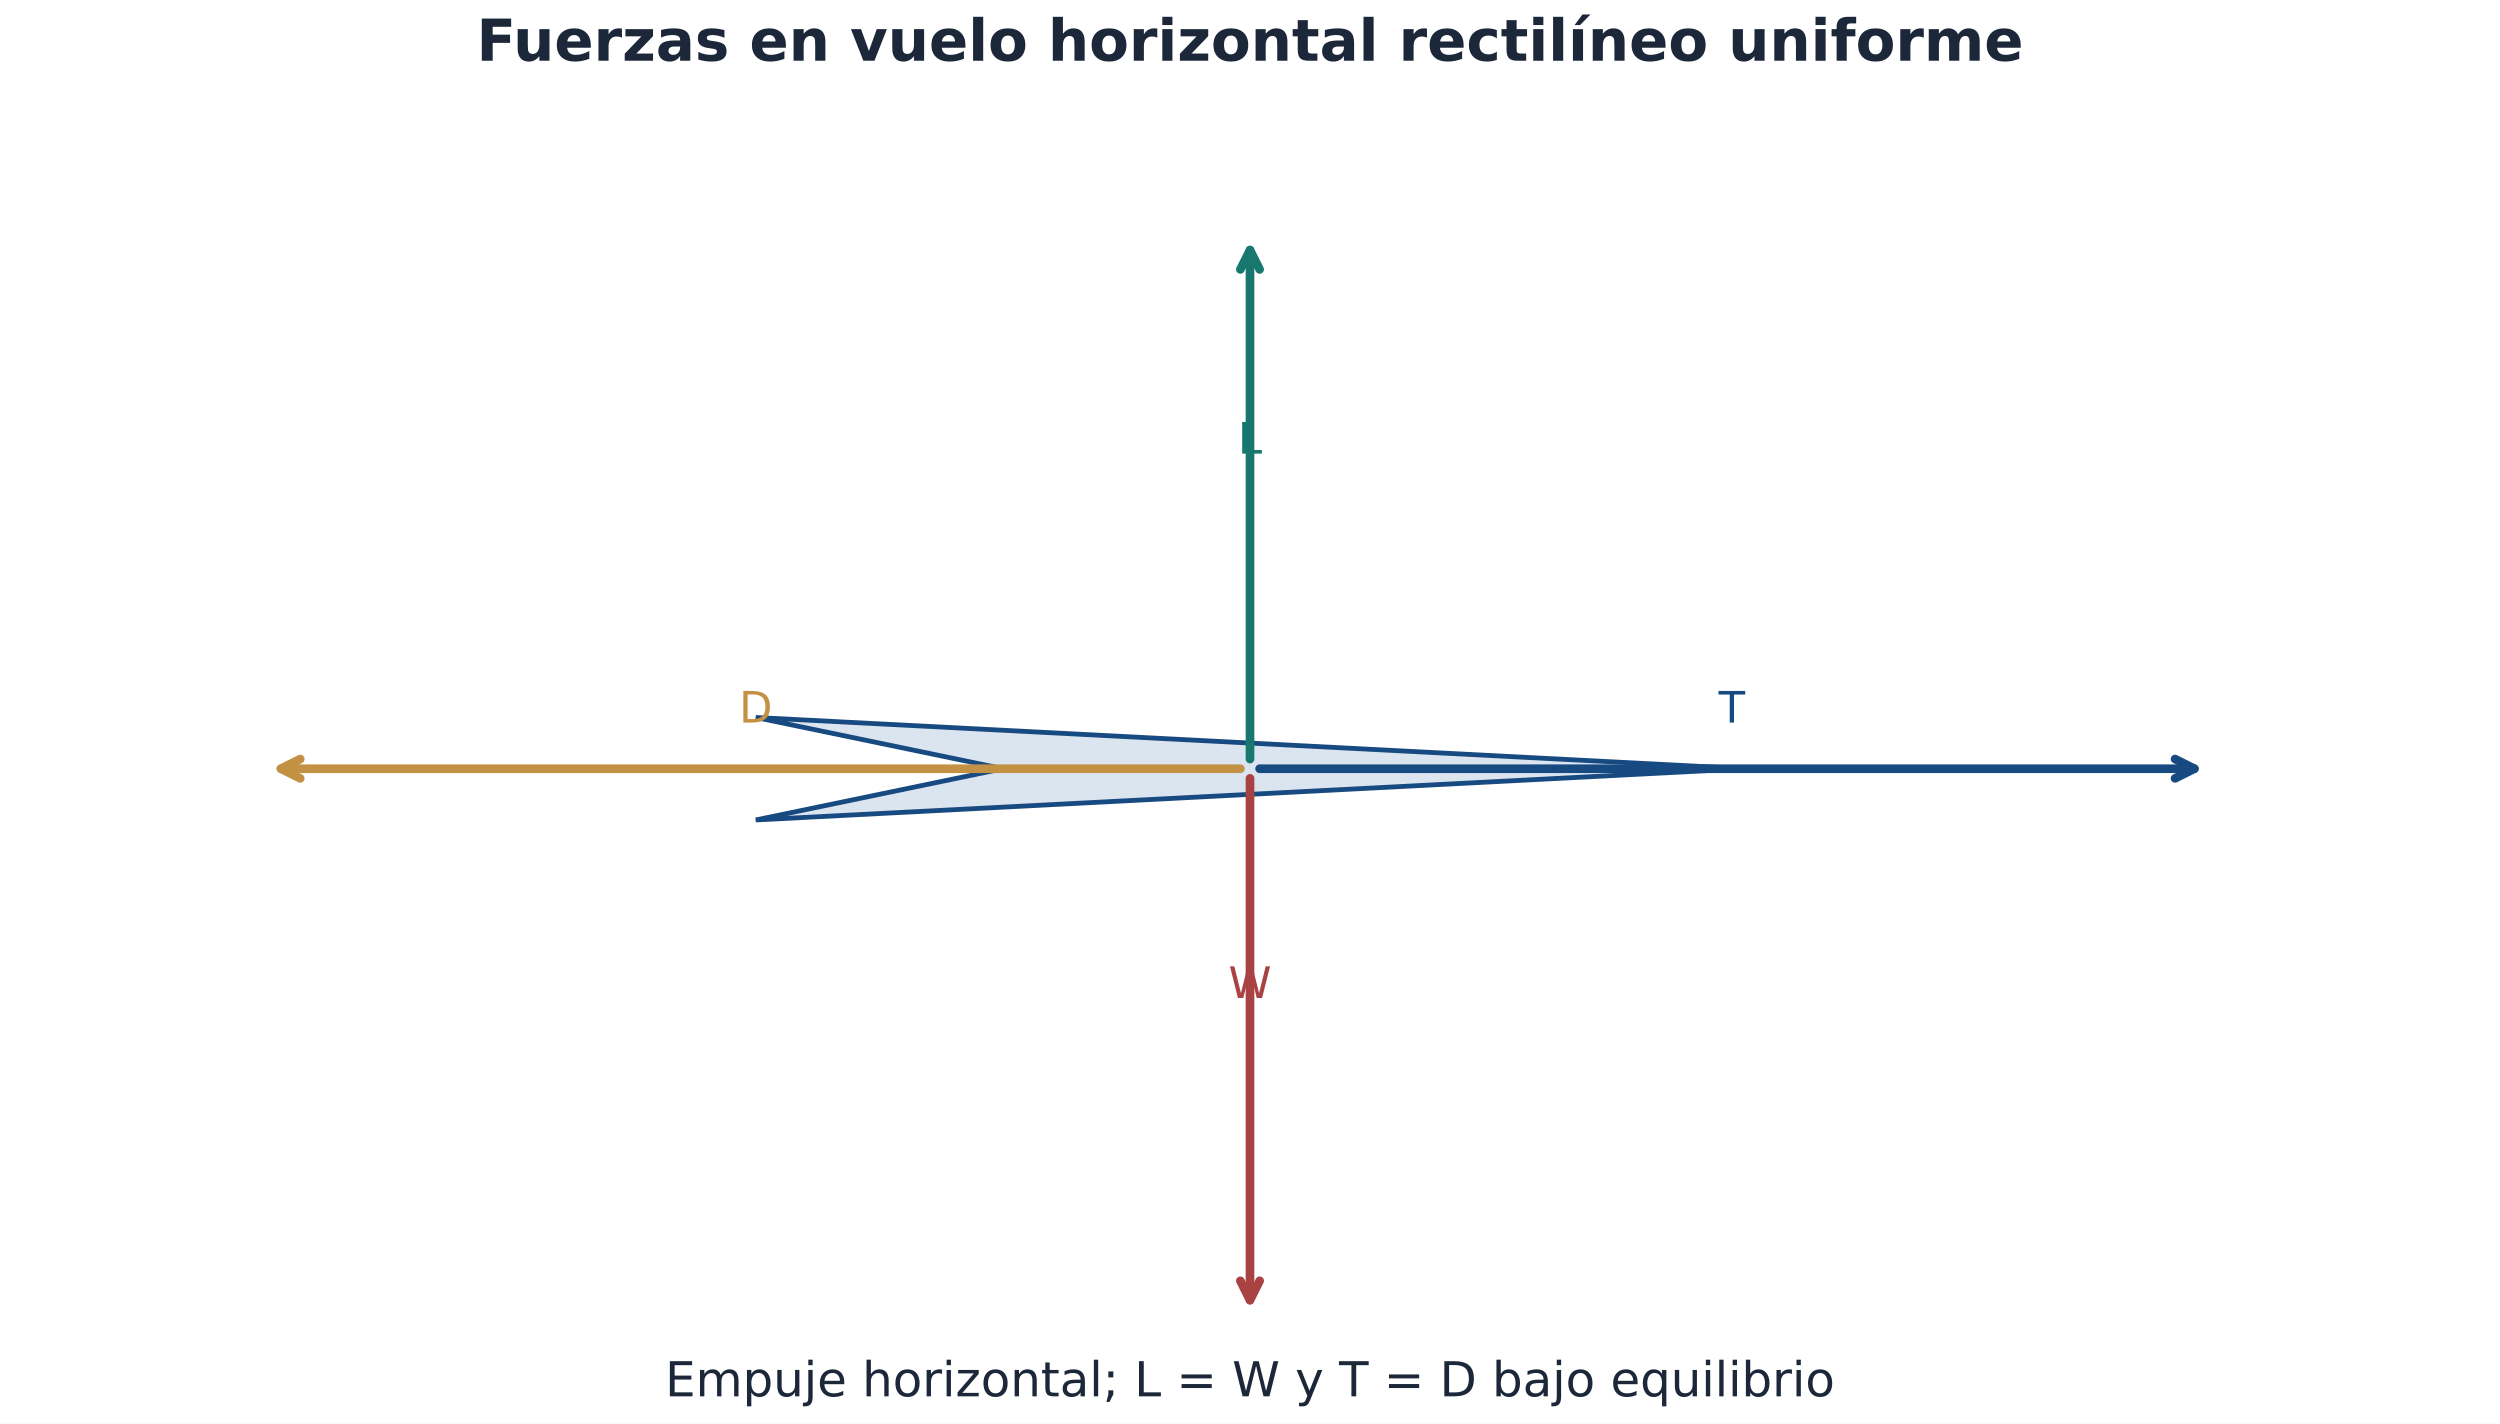
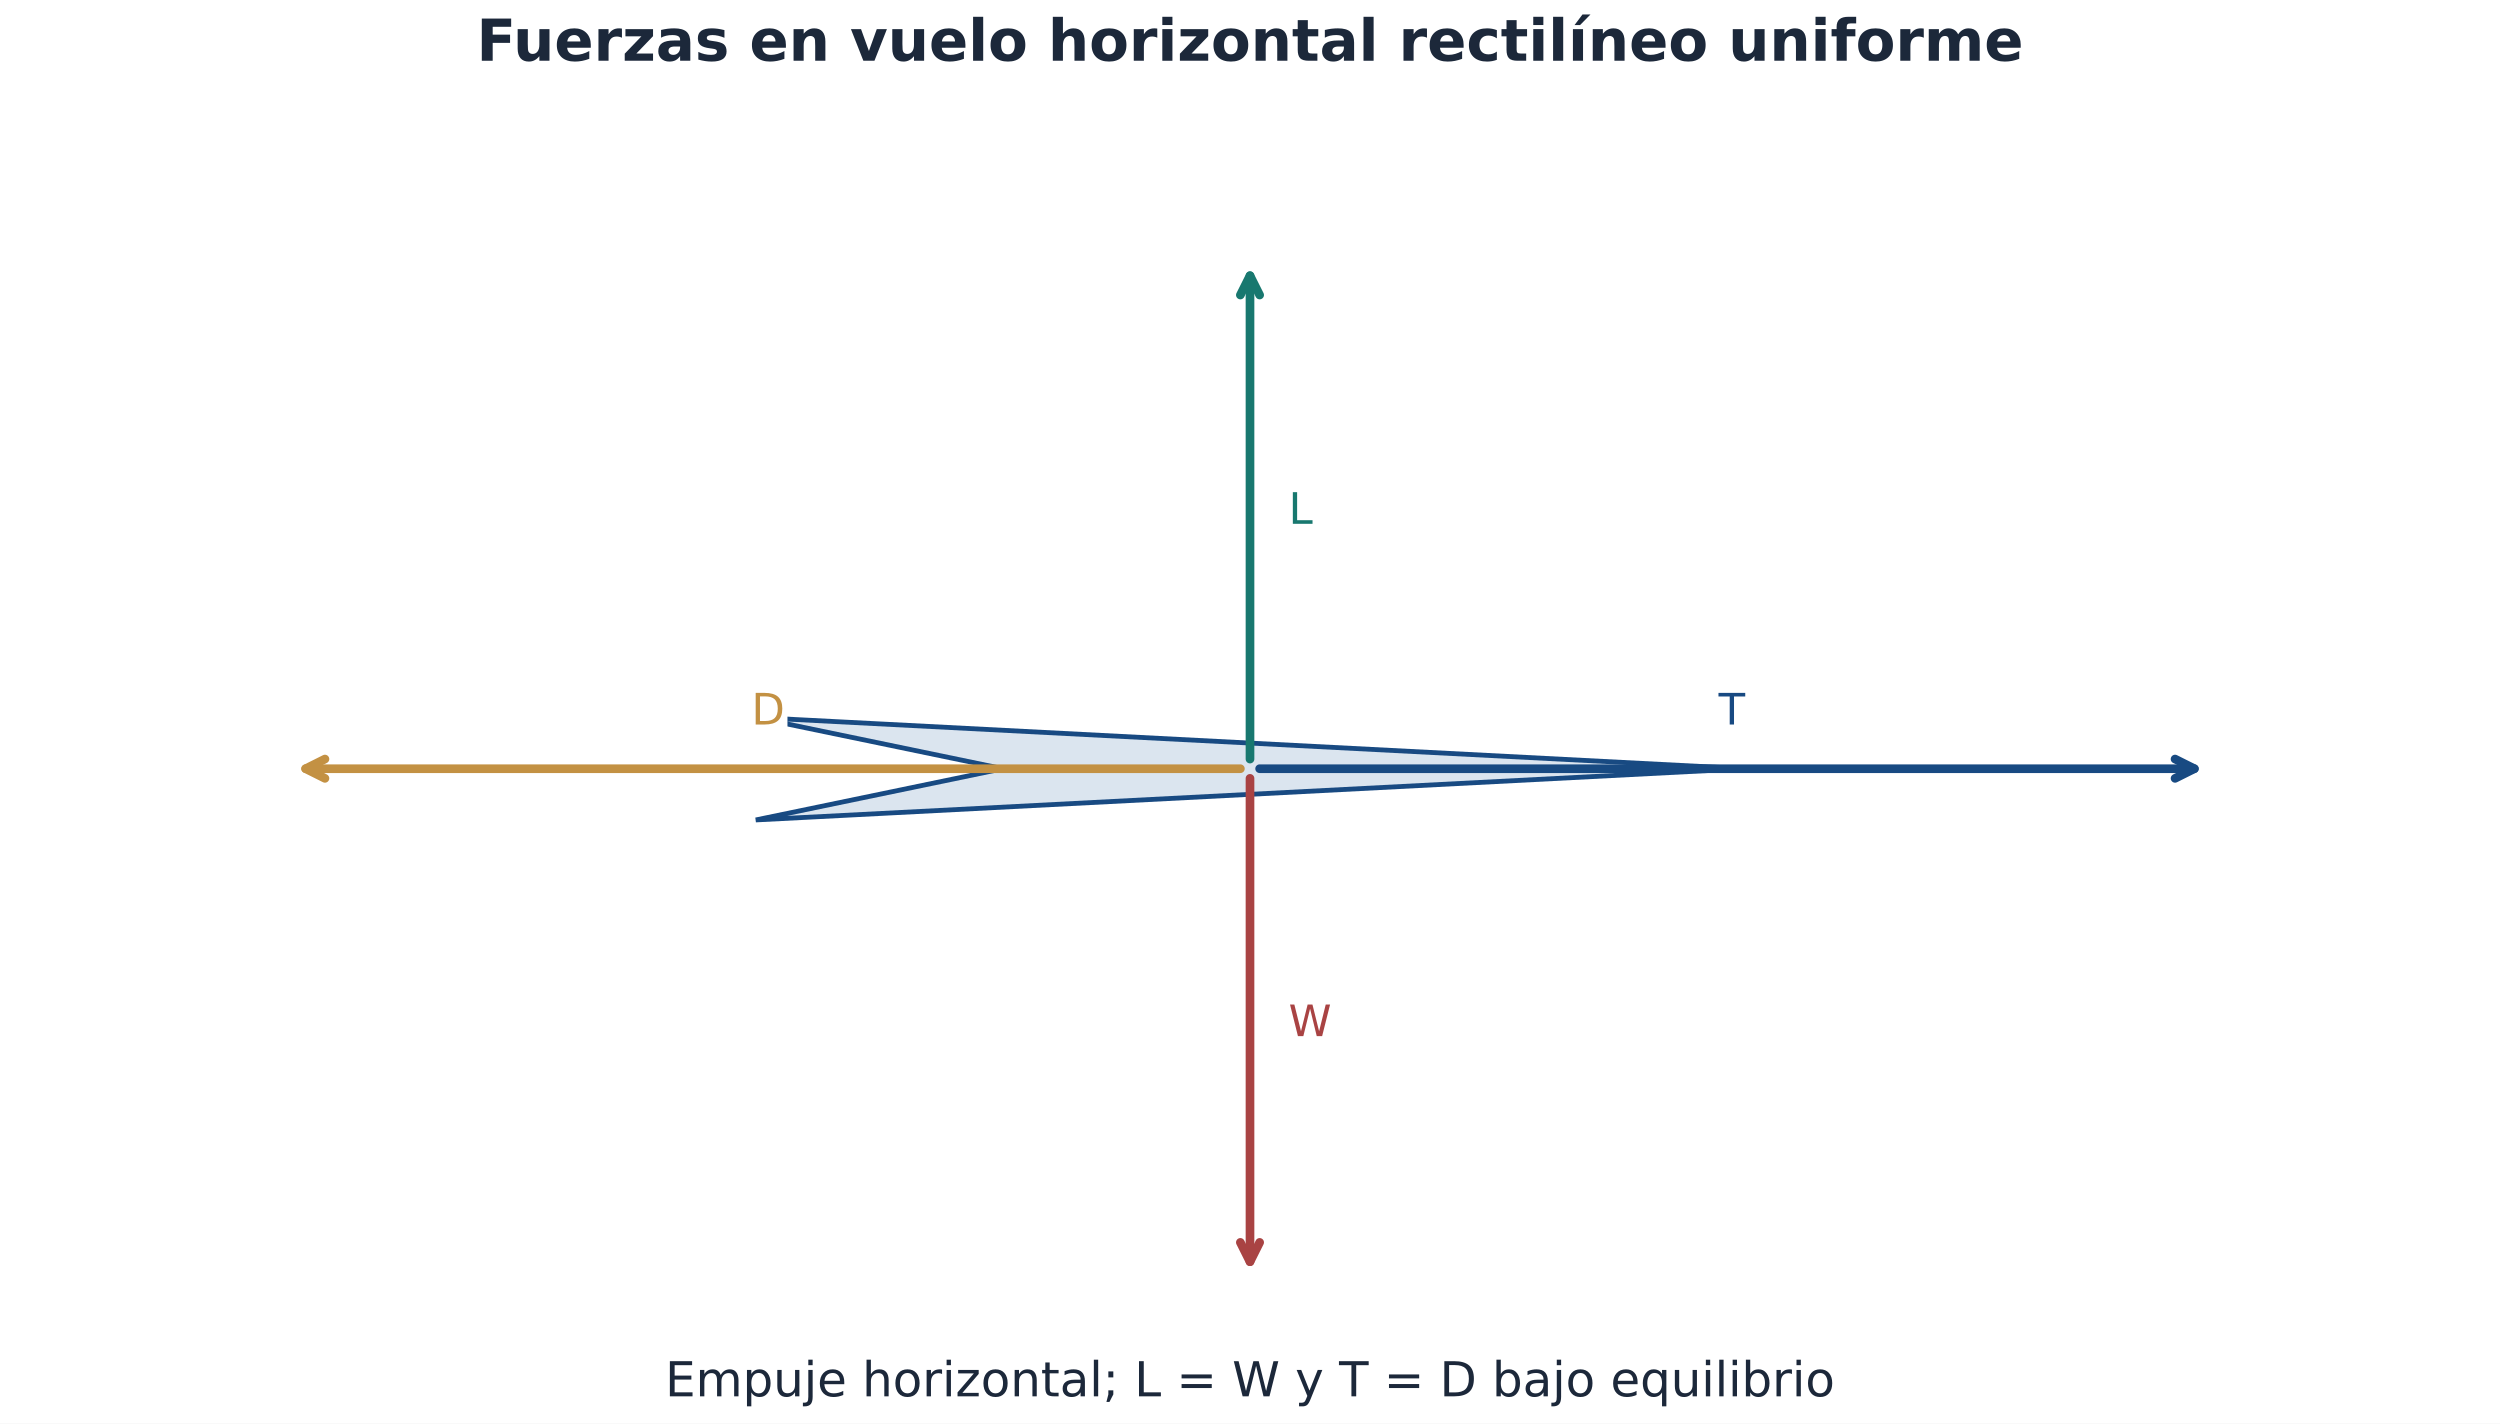
<svg xmlns="http://www.w3.org/2000/svg" xmlns:xlink="http://www.w3.org/1999/xlink" width="518.4pt" height="295.2pt" viewBox="0 0 518.4 295.2" version="1.1">
  <defs>
    <style type="text/css">*{stroke-linejoin: round; stroke-linecap: butt}</style>
  </defs>
  <g id="figure_1">
    <g id="patch_1">
      <path d="M 0 295.2  L 518.4 295.2  L 518.4 0  L 0 0  z " style="fill: #ffffff" />
    </g>
    <g id="axes_1">
      <g id="patch_2">
-         <path d="M 156.72 170.023  L 361.68 159.399  L 156.72 148.775  L 207.96 159.399  z " clip-path="url(#p78ad29afde)" style="fill: #dbe5ef; stroke: #184a82; stroke-linejoin: miter" />
+         <path d="M 156.72 170.023  L 361.68 159.399  L 156.72 148.775  L 207.96 159.399  z " clip-path="url(#p03ad00c2a9)" style="fill: #dbe5ef; stroke: #184a82; stroke-linejoin: miter" />
      </g>
      <g id="patch_3">
-         <path d="M 259.2 157.401  Q 259.2 103.625 259.2 51.862  " style="fill: none; stroke: #18786f; stroke-width: 1.8; stroke-linecap: round" />
-         <path d="M 257.2 55.862  L 259.2 51.862  L 261.2 55.862  " style="fill: none; stroke: #18786f; stroke-width: 1.8; stroke-linecap: round" />
+         <path d="M 259.2 157.399  Q 259.2 106.279 259.2 57.172  " style="fill: none; stroke: #18786f; stroke-width: 1.8; stroke-linecap: round" />
+         <path d="M 257.2 61.172  L 259.2 57.172  L 261.2 61.172  " style="fill: none; stroke: #18786f; stroke-width: 1.8; stroke-linecap: round" />
      </g>
      <g id="text_1">
-         <g style="fill: #18786f" transform="translate(256.6927 94.06112) scale(0.09 -0.09)">
+         <g id="patch_4">
+           <path d="M 266.66 111.319  L 272.755 111.319  L 272.755 101.239  L 266.66 101.239  z " style="fill: #ffffff" />
+         </g>
+         <g style="fill: #18786f" transform="translate(267.2 108.6167) scale(0.09 -0.09)">
          <defs>
            <path id="DejaVuSans-2f" d="M 628 4666  L 1259 4666  L 1259 531  L 3531 531  L 3531 0  L 628 0  L 628 4666  z " transform="scale(0.015625)" />
          </defs>
          <use xlink:href="#DejaVuSans-2f" />
        </g>
      </g>
-       <g id="patch_4">
-         <path d="M 259.2 161.396  Q 259.2 216.5 259.2 269.592  " style="fill: none; stroke: #a94343; stroke-width: 1.8; stroke-linecap: round" />
-         <path d="M 261.2 265.592  L 259.2 269.592  L 257.2 265.592  " style="fill: none; stroke: #a94343; stroke-width: 1.8; stroke-linecap: round" />
+       <g id="patch_5">
+         <path d="M 259.2 161.4  Q 259.2 212.519 259.2 261.626  " style="fill: none; stroke: #a94343; stroke-width: 1.8; stroke-linecap: round" />
+         <path d="M 261.2 257.626  L 259.2 261.626  L 257.2 257.626  " style="fill: none; stroke: #a94343; stroke-width: 1.8; stroke-linecap: round" />
      </g>
      <g id="text_2">
-         <g style="fill: #a94343" transform="translate(254.7506 206.9417) scale(0.09 -0.09)">
+         <g id="patch_6">
+           <path d="M 266.66 217.559  L 276.639 217.559  L 276.639 207.479  L 266.66 207.479  z " style="fill: #ffffff" />
+         </g>
+         <g style="fill: #a94343" transform="translate(267.2 214.8572) scale(0.09 -0.09)">
          <defs>
            <path id="DejaVuSans-3a" d="M 213 4666  L 850 4666  L 1831 722  L 2809 4666  L 3519 4666  L 4500 722  L 5478 4666  L 6119 4666  L 4947 0  L 4153 0  L 3169 4050  L 2175 0  L 1381 0  L 213 4666  z " transform="scale(0.015625)" />
          </defs>
          <use xlink:href="#DejaVuSans-3a" />
        </g>
      </g>
-       <g id="patch_5">
+       <g id="patch_7">
        <path d="M 261.197 159.399  Q 359.116 159.399 455.022 159.399  " style="fill: none; stroke: #184a82; stroke-width: 1.8; stroke-linecap: round" />
        <path d="M 451.022 157.399  L 455.022 159.399  L 451.022 161.399  " style="fill: none; stroke: #184a82; stroke-width: 1.8; stroke-linecap: round" />
      </g>
      <g id="text_3">
-         <g style="fill: #184a82" transform="translate(356.3694 149.8374) scale(0.09 -0.09)">
+         <g id="patch_8">
+           <path d="M 355.829 152.939  L 362.406 152.939  L 362.406 142.859  L 355.829 142.859  z " style="fill: #ffffff" />
+         </g>
+         <g style="fill: #184a82" transform="translate(356.3694 150.237) scale(0.09 -0.09)">
          <defs>
            <path id="DejaVuSans-37" d="M -19 4666  L 3928 4666  L 3928 4134  L 2272 4134  L 2272 0  L 1638 0  L 1638 4134  L -19 4134  L -19 4666  z " transform="scale(0.015625)" />
          </defs>
          <use xlink:href="#DejaVuSans-37" />
        </g>
      </g>
-       <g id="patch_6">
-         <path d="M 257.202 159.399  Q 156.72 159.399 58.25 159.399  " style="fill: none; stroke: #c39143; stroke-width: 1.8; stroke-linecap: round" />
-         <path d="M 62.25 161.399  L 58.25 159.399  L 62.25 157.399  " style="fill: none; stroke: #c39143; stroke-width: 1.8; stroke-linecap: round" />
+       <g id="patch_9">
+         <path d="M 257.203 159.399  Q 159.284 159.399 63.378 159.399  " style="fill: none; stroke: #c39143; stroke-width: 1.8; stroke-linecap: round" />
+         <path d="M 67.378 161.399  L 63.378 159.399  L 67.378 157.399  " style="fill: none; stroke: #c39143; stroke-width: 1.8; stroke-linecap: round" />
      </g>
      <g id="text_4">
-         <g style="fill: #c39143" transform="translate(153.2551 149.8374) scale(0.09 -0.09)">
+         <g id="patch_10">
+           <path d="M 155.277 152.939  L 163.287 152.939  L 163.287 142.859  L 155.277 142.859  z " style="fill: #ffffff" />
+         </g>
+         <g style="fill: #c39143" transform="translate(155.8171 150.237) scale(0.09 -0.09)">
          <defs>
            <path id="DejaVuSans-27" d="M 1259 4147  L 1259 519  L 2022 519  Q 2988 519 3436 956  Q 3884 1394 3884 2338  Q 3884 3275 3436 3711  Q 2988 4147 2022 4147  L 1259 4147  z M 628 4666  L 1925 4666  Q 3281 4666 3915 4102  Q 4550 3538 4550 2338  Q 4550 1131 3912 565  Q 3275 0 1925 0  L 628 0  L 628 4666  z " transform="scale(0.015625)" />
          </defs>
          <use xlink:href="#DejaVuSans-27" />
        </g>
      </g>
      <g id="text_5">
        <g style="fill: #1c283a" transform="translate(137.9242 289.5437) scale(0.1 -0.1)">
          <defs>
            <path id="DejaVuSans-28" d="M 628 4666  L 3578 4666  L 3578 4134  L 1259 4134  L 1259 2753  L 3481 2753  L 3481 2222  L 1259 2222  L 1259 531  L 3634 531  L 3634 0  L 628 0  L 628 4666  z " transform="scale(0.015625)" />
            <path id="DejaVuSans-50" d="M 3328 2828  Q 3544 3216 3844 3400  Q 4144 3584 4550 3584  Q 5097 3584 5394 3201  Q 5691 2819 5691 2113  L 5691 0  L 5113 0  L 5113 2094  Q 5113 2597 4934 2840  Q 4756 3084 4391 3084  Q 3944 3084 3684 2787  Q 3425 2491 3425 1978  L 3425 0  L 2847 0  L 2847 2094  Q 2847 2600 2669 2842  Q 2491 3084 2119 3084  Q 1678 3084 1418 2786  Q 1159 2488 1159 1978  L 1159 0  L 581 0  L 581 3500  L 1159 3500  L 1159 2956  Q 1356 3278 1631 3431  Q 1906 3584 2284 3584  Q 2666 3584 2933 3390  Q 3200 3197 3328 2828  z " transform="scale(0.015625)" />
            <path id="DejaVuSans-53" d="M 1159 525  L 1159 -1331  L 581 -1331  L 581 3500  L 1159 3500  L 1159 2969  Q 1341 3281 1617 3432  Q 1894 3584 2278 3584  Q 2916 3584 3314 3078  Q 3713 2572 3713 1747  Q 3713 922 3314 415  Q 2916 -91 2278 -91  Q 1894 -91 1617 61  Q 1341 213 1159 525  z M 3116 1747  Q 3116 2381 2855 2742  Q 2594 3103 2138 3103  Q 1681 3103 1420 2742  Q 1159 2381 1159 1747  Q 1159 1113 1420 752  Q 1681 391 2138 391  Q 2594 391 2855 752  Q 3116 1113 3116 1747  z " transform="scale(0.015625)" />
            <path id="DejaVuSans-58" d="M 544 1381  L 544 3500  L 1119 3500  L 1119 1403  Q 1119 906 1312 657  Q 1506 409 1894 409  Q 2359 409 2629 706  Q 2900 1003 2900 1516  L 2900 3500  L 3475 3500  L 3475 0  L 2900 0  L 2900 538  Q 2691 219 2414 64  Q 2138 -91 1772 -91  Q 1169 -91 856 284  Q 544 659 544 1381  z M 1991 3584  L 1991 3584  z " transform="scale(0.015625)" />
            <path id="DejaVuSans-4d" d="M 603 3500  L 1178 3500  L 1178 -63  Q 1178 -731 923 -1031  Q 669 -1331 103 -1331  L -116 -1331  L -116 -844  L 38 -844  Q 366 -844 484 -692  Q 603 -541 603 -63  L 603 3500  z M 603 4863  L 1178 4863  L 1178 4134  L 603 4134  L 603 4863  z " transform="scale(0.015625)" />
            <path id="DejaVuSans-48" d="M 3597 1894  L 3597 1613  L 953 1613  Q 991 1019 1311 708  Q 1631 397 2203 397  Q 2534 397 2845 478  Q 3156 559 3463 722  L 3463 178  Q 3153 47 2828 -22  Q 2503 -91 2169 -91  Q 1331 -91 842 396  Q 353 884 353 1716  Q 353 2575 817 3079  Q 1281 3584 2069 3584  Q 2775 3584 3186 3129  Q 3597 2675 3597 1894  z M 3022 2063  Q 3016 2534 2758 2815  Q 2500 3097 2075 3097  Q 1594 3097 1305 2825  Q 1016 2553 972 2059  L 3022 2063  z " transform="scale(0.015625)" />
            <path id="DejaVuSans-3" transform="scale(0.015625)" />
            <path id="DejaVuSans-4b" d="M 3513 2113  L 3513 0  L 2938 0  L 2938 2094  Q 2938 2591 2744 2837  Q 2550 3084 2163 3084  Q 1697 3084 1428 2787  Q 1159 2491 1159 1978  L 1159 0  L 581 0  L 581 4863  L 1159 4863  L 1159 2956  Q 1366 3272 1645 3428  Q 1925 3584 2291 3584  Q 2894 3584 3203 3211  Q 3513 2838 3513 2113  z " transform="scale(0.015625)" />
            <path id="DejaVuSans-52" d="M 1959 3097  Q 1497 3097 1228 2736  Q 959 2375 959 1747  Q 959 1119 1226 758  Q 1494 397 1959 397  Q 2419 397 2687 759  Q 2956 1122 2956 1747  Q 2956 2369 2687 2733  Q 2419 3097 1959 3097  z M 1959 3584  Q 2709 3584 3137 3096  Q 3566 2609 3566 1747  Q 3566 888 3137 398  Q 2709 -91 1959 -91  Q 1206 -91 779 398  Q 353 888 353 1747  Q 353 2609 779 3096  Q 1206 3584 1959 3584  z " transform="scale(0.015625)" />
            <path id="DejaVuSans-55" d="M 2631 2963  Q 2534 3019 2420 3045  Q 2306 3072 2169 3072  Q 1681 3072 1420 2755  Q 1159 2438 1159 1844  L 1159 0  L 581 0  L 581 3500  L 1159 3500  L 1159 2956  Q 1341 3275 1631 3429  Q 1922 3584 2338 3584  Q 2397 3584 2469 3576  Q 2541 3569 2628 3553  L 2631 2963  z " transform="scale(0.015625)" />
            <path id="DejaVuSans-4c" d="M 603 3500  L 1178 3500  L 1178 0  L 603 0  L 603 3500  z M 603 4863  L 1178 4863  L 1178 4134  L 603 4134  L 603 4863  z " transform="scale(0.015625)" />
            <path id="DejaVuSans-5d" d="M 353 3500  L 3084 3500  L 3084 2975  L 922 459  L 3084 459  L 3084 0  L 275 0  L 275 525  L 2438 3041  L 353 3041  L 353 3500  z " transform="scale(0.015625)" />
            <path id="DejaVuSans-51" d="M 3513 2113  L 3513 0  L 2938 0  L 2938 2094  Q 2938 2591 2744 2837  Q 2550 3084 2163 3084  Q 1697 3084 1428 2787  Q 1159 2491 1159 1978  L 1159 0  L 581 0  L 581 3500  L 1159 3500  L 1159 2956  Q 1366 3272 1645 3428  Q 1925 3584 2291 3584  Q 2894 3584 3203 3211  Q 3513 2838 3513 2113  z " transform="scale(0.015625)" />
            <path id="DejaVuSans-57" d="M 1172 4494  L 1172 3500  L 2356 3500  L 2356 3053  L 1172 3053  L 1172 1153  Q 1172 725 1289 603  Q 1406 481 1766 481  L 2356 481  L 2356 0  L 1766 0  Q 1100 0 847 248  Q 594 497 594 1153  L 594 3053  L 172 3053  L 172 3500  L 594 3500  L 594 4494  L 1172 4494  z " transform="scale(0.015625)" />
            <path id="DejaVuSans-44" d="M 2194 1759  Q 1497 1759 1228 1600  Q 959 1441 959 1056  Q 959 750 1161 570  Q 1363 391 1709 391  Q 2188 391 2477 730  Q 2766 1069 2766 1631  L 2766 1759  L 2194 1759  z M 3341 1997  L 3341 0  L 2766 0  L 2766 531  Q 2569 213 2275 61  Q 1981 -91 1556 -91  Q 1019 -91 701 211  Q 384 513 384 1019  Q 384 1609 779 1909  Q 1175 2209 1959 2209  L 2766 2209  L 2766 2266  Q 2766 2663 2505 2880  Q 2244 3097 1772 3097  Q 1472 3097 1187 3025  Q 903 2953 641 2809  L 641 3341  Q 956 3463 1253 3523  Q 1550 3584 1831 3584  Q 2591 3584 2966 3190  Q 3341 2797 3341 1997  z " transform="scale(0.015625)" />
            <path id="DejaVuSans-4f" d="M 603 4863  L 1178 4863  L 1178 0  L 603 0  L 603 4863  z " transform="scale(0.015625)" />
            <path id="DejaVuSans-1e" d="M 750 3309  L 1409 3309  L 1409 2516  L 750 2516  L 750 3309  z M 750 794  L 1409 794  L 1409 256  L 897 -744  L 494 -744  L 750 256  L 750 794  z " transform="scale(0.015625)" />
            <path id="DejaVuSans-20" d="M 678 2906  L 4684 2906  L 4684 2381  L 678 2381  L 678 2906  z M 678 1631  L 4684 1631  L 4684 1100  L 678 1100  L 678 1631  z " transform="scale(0.015625)" />
            <path id="DejaVuSans-5c" d="M 2059 -325  Q 1816 -950 1584 -1140  Q 1353 -1331 966 -1331  L 506 -1331  L 506 -850  L 844 -850  Q 1081 -850 1212 -737  Q 1344 -625 1503 -206  L 1606 56  L 191 3500  L 800 3500  L 1894 763  L 2988 3500  L 3597 3500  L 2059 -325  z " transform="scale(0.015625)" />
            <path id="DejaVuSans-45" d="M 3116 1747  Q 3116 2381 2855 2742  Q 2594 3103 2138 3103  Q 1681 3103 1420 2742  Q 1159 2381 1159 1747  Q 1159 1113 1420 752  Q 1681 391 2138 391  Q 2594 391 2855 752  Q 3116 1113 3116 1747  z M 1159 2969  Q 1341 3281 1617 3432  Q 1894 3584 2278 3584  Q 2916 3584 3314 3078  Q 3713 2572 3713 1747  Q 3713 922 3314 415  Q 2916 -91 2278 -91  Q 1894 -91 1617 61  Q 1341 213 1159 525  L 1159 0  L 581 0  L 581 4863  L 1159 4863  L 1159 2969  z " transform="scale(0.015625)" />
            <path id="DejaVuSans-54" d="M 947 1747  Q 947 1113 1208 752  Q 1469 391 1925 391  Q 2381 391 2643 752  Q 2906 1113 2906 1747  Q 2906 2381 2643 2742  Q 2381 3103 1925 3103  Q 1469 3103 1208 2742  Q 947 2381 947 1747  z M 2906 525  Q 2725 213 2448 61  Q 2172 -91 1784 -91  Q 1150 -91 751 415  Q 353 922 353 1747  Q 353 2572 751 3078  Q 1150 3584 1784 3584  Q 2172 3584 2448 3432  Q 2725 3281 2906 2969  L 2906 3500  L 3481 3500  L 3481 -1331  L 2906 -1331  L 2906 525  z " transform="scale(0.015625)" />
          </defs>
          <use xlink:href="#DejaVuSans-28" />
          <use xlink:href="#DejaVuSans-50" transform="translate(63.1875 0)" />
          <use xlink:href="#DejaVuSans-53" transform="translate(160.5938 0)" />
          <use xlink:href="#DejaVuSans-58" transform="translate(224.0781 0)" />
          <use xlink:href="#DejaVuSans-4d" transform="translate(287.4531 0)" />
          <use xlink:href="#DejaVuSans-48" transform="translate(315.2344 0)" />
          <use xlink:href="#DejaVuSans-3" transform="translate(376.7656 0)" />
          <use xlink:href="#DejaVuSans-4b" transform="translate(408.5469 0)" />
          <use xlink:href="#DejaVuSans-52" transform="translate(471.9219 0)" />
          <use xlink:href="#DejaVuSans-55" transform="translate(533.1094 0)" />
          <use xlink:href="#DejaVuSans-4c" transform="translate(574.2188 0)" />
          <use xlink:href="#DejaVuSans-5d" transform="translate(602 0)" />
          <use xlink:href="#DejaVuSans-52" transform="translate(654.4844 0)" />
          <use xlink:href="#DejaVuSans-51" transform="translate(715.6719 0)" />
          <use xlink:href="#DejaVuSans-57" transform="translate(779.0469 0)" />
          <use xlink:href="#DejaVuSans-44" transform="translate(818.25 0)" />
          <use xlink:href="#DejaVuSans-4f" transform="translate(879.5312 0)" />
          <use xlink:href="#DejaVuSans-1e" transform="translate(907.3125 0)" />
          <use xlink:href="#DejaVuSans-3" transform="translate(941 0)" />
          <use xlink:href="#DejaVuSans-2f" transform="translate(972.7812 0)" />
          <use xlink:href="#DejaVuSans-3" transform="translate(1028.5 0)" />
          <use xlink:href="#DejaVuSans-20" transform="translate(1060.281 0)" />
          <use xlink:href="#DejaVuSans-3" transform="translate(1144.078 0)" />
          <use xlink:href="#DejaVuSans-3a" transform="translate(1175.859 0)" />
          <use xlink:href="#DejaVuSans-3" transform="translate(1274.734 0)" />
          <use xlink:href="#DejaVuSans-5c" transform="translate(1306.516 0)" />
          <use xlink:href="#DejaVuSans-3" transform="translate(1365.703 0)" />
          <use xlink:href="#DejaVuSans-37" transform="translate(1397.484 0)" />
          <use xlink:href="#DejaVuSans-3" transform="translate(1458.562 0)" />
          <use xlink:href="#DejaVuSans-20" transform="translate(1490.344 0)" />
          <use xlink:href="#DejaVuSans-3" transform="translate(1574.141 0)" />
          <use xlink:href="#DejaVuSans-27" transform="translate(1605.922 0)" />
          <use xlink:href="#DejaVuSans-3" transform="translate(1682.922 0)" />
          <use xlink:href="#DejaVuSans-45" transform="translate(1714.703 0)" />
          <use xlink:href="#DejaVuSans-44" transform="translate(1778.188 0)" />
          <use xlink:href="#DejaVuSans-4d" transform="translate(1839.469 0)" />
          <use xlink:href="#DejaVuSans-52" transform="translate(1867.25 0)" />
          <use xlink:href="#DejaVuSans-3" transform="translate(1928.438 0)" />
          <use xlink:href="#DejaVuSans-48" transform="translate(1960.219 0)" />
          <use xlink:href="#DejaVuSans-54" transform="translate(2021.75 0)" />
          <use xlink:href="#DejaVuSans-58" transform="translate(2085.234 0)" />
          <use xlink:href="#DejaVuSans-4c" transform="translate(2148.609 0)" />
          <use xlink:href="#DejaVuSans-4f" transform="translate(2176.391 0)" />
          <use xlink:href="#DejaVuSans-4c" transform="translate(2204.172 0)" />
          <use xlink:href="#DejaVuSans-45" transform="translate(2231.953 0)" />
          <use xlink:href="#DejaVuSans-55" transform="translate(2295.438 0)" />
          <use xlink:href="#DejaVuSans-4c" transform="translate(2336.547 0)" />
          <use xlink:href="#DejaVuSans-52" transform="translate(2364.328 0)" />
        </g>
      </g>
      <g id="text_6">
        <g style="fill: #1c283a" transform="translate(98.805 12.59836) scale(0.12 -0.12)">
          <defs>
            <path id="DejaVuSans-Bold-29" d="M 588 4666  L 3834 4666  L 3834 3756  L 1791 3756  L 1791 2888  L 3713 2888  L 3713 1978  L 1791 1978  L 1791 0  L 588 0  L 588 4666  z " transform="scale(0.015625)" />
            <path id="DejaVuSans-Bold-58" d="M 500 1363  L 500 3500  L 1625 3500  L 1625 3150  Q 1625 2866 1622 2436  Q 1619 2006 1619 1863  Q 1619 1441 1641 1255  Q 1663 1069 1716 984  Q 1784 875 1895 815  Q 2006 756 2150 756  Q 2500 756 2700 1025  Q 2900 1294 2900 1772  L 2900 3500  L 4019 3500  L 4019 0  L 2900 0  L 2900 506  Q 2647 200 2364 54  Q 2081 -91 1741 -91  Q 1134 -91 817 281  Q 500 653 500 1363  z " transform="scale(0.015625)" />
            <path id="DejaVuSans-Bold-48" d="M 4031 1759  L 4031 1441  L 1416 1441  Q 1456 1047 1700 850  Q 1944 653 2381 653  Q 2734 653 3104 758  Q 3475 863 3866 1075  L 3866 213  Q 3469 63 3072 -14  Q 2675 -91 2278 -91  Q 1328 -91 801 392  Q 275 875 275 1747  Q 275 2603 792 3093  Q 1309 3584 2216 3584  Q 3041 3584 3536 3087  Q 4031 2591 4031 1759  z M 2881 2131  Q 2881 2450 2695 2645  Q 2509 2841 2209 2841  Q 1884 2841 1681 2658  Q 1478 2475 1428 2131  L 2881 2131  z " transform="scale(0.015625)" />
            <path id="DejaVuSans-Bold-55" d="M 3138 2547  Q 2991 2616 2845 2648  Q 2700 2681 2553 2681  Q 2122 2681 1889 2404  Q 1656 2128 1656 1613  L 1656 0  L 538 0  L 538 3500  L 1656 3500  L 1656 2925  Q 1872 3269 2151 3426  Q 2431 3584 2822 3584  Q 2878 3584 2943 3579  Q 3009 3575 3134 3559  L 3138 2547  z " transform="scale(0.015625)" />
            <path id="DejaVuSans-Bold-5d" d="M 366 3500  L 3419 3500  L 3419 2719  L 1575 800  L 3419 800  L 3419 0  L 288 0  L 288 781  L 2131 2700  L 366 2700  L 366 3500  z " transform="scale(0.015625)" />
            <path id="DejaVuSans-Bold-44" d="M 2106 1575  Q 1756 1575 1579 1456  Q 1403 1338 1403 1106  Q 1403 894 1545 773  Q 1688 653 1941 653  Q 2256 653 2472 879  Q 2688 1106 2688 1447  L 2688 1575  L 2106 1575  z M 3816 1997  L 3816 0  L 2688 0  L 2688 519  Q 2463 200 2181 54  Q 1900 -91 1497 -91  Q 953 -91 614 226  Q 275 544 275 1050  Q 275 1666 698 1953  Q 1122 2241 2028 2241  L 2688 2241  L 2688 2328  Q 2688 2594 2478 2717  Q 2269 2841 1825 2841  Q 1466 2841 1156 2769  Q 847 2697 581 2553  L 581 3406  Q 941 3494 1303 3539  Q 1666 3584 2028 3584  Q 2975 3584 3395 3211  Q 3816 2838 3816 1997  z " transform="scale(0.015625)" />
            <path id="DejaVuSans-Bold-56" d="M 3272 3391  L 3272 2541  Q 2913 2691 2578 2766  Q 2244 2841 1947 2841  Q 1628 2841 1473 2761  Q 1319 2681 1319 2516  Q 1319 2381 1436 2309  Q 1553 2238 1856 2203  L 2053 2175  Q 2913 2066 3209 1816  Q 3506 1566 3506 1031  Q 3506 472 3093 190  Q 2681 -91 1863 -91  Q 1516 -91 1145 -36  Q 775 19 384 128  L 384 978  Q 719 816 1070 734  Q 1422 653 1784 653  Q 2113 653 2278 743  Q 2444 834 2444 1013  Q 2444 1163 2330 1236  Q 2216 1309 1875 1350  L 1678 1375  Q 931 1469 631 1722  Q 331 1975 331 2491  Q 331 3047 712 3315  Q 1094 3584 1881 3584  Q 2191 3584 2531 3537  Q 2872 3491 3272 3391  z " transform="scale(0.015625)" />
            <path id="DejaVuSans-Bold-3" transform="scale(0.015625)" />
            <path id="DejaVuSans-Bold-51" d="M 4056 2131  L 4056 0  L 2931 0  L 2931 347  L 2931 1631  Q 2931 2084 2911 2256  Q 2891 2428 2841 2509  Q 2775 2619 2662 2680  Q 2550 2741 2406 2741  Q 2056 2741 1856 2470  Q 1656 2200 1656 1722  L 1656 0  L 538 0  L 538 3500  L 1656 3500  L 1656 2988  Q 1909 3294 2193 3439  Q 2478 3584 2822 3584  Q 3428 3584 3742 3212  Q 4056 2841 4056 2131  z " transform="scale(0.015625)" />
            <path id="DejaVuSans-Bold-59" d="M 97 3500  L 1216 3500  L 2088 1081  L 2956 3500  L 4078 3500  L 2700 0  L 1472 0  L 97 3500  z " transform="scale(0.015625)" />
            <path id="DejaVuSans-Bold-4f" d="M 538 4863  L 1656 4863  L 1656 0  L 538 0  L 538 4863  z " transform="scale(0.015625)" />
            <path id="DejaVuSans-Bold-52" d="M 2203 2784  Q 1831 2784 1636 2517  Q 1441 2250 1441 1747  Q 1441 1244 1636 976  Q 1831 709 2203 709  Q 2569 709 2762 976  Q 2956 1244 2956 1747  Q 2956 2250 2762 2517  Q 2569 2784 2203 2784  z M 2203 3584  Q 3106 3584 3614 3096  Q 4122 2609 4122 1747  Q 4122 884 3614 396  Q 3106 -91 2203 -91  Q 1297 -91 786 396  Q 275 884 275 1747  Q 275 2609 786 3096  Q 1297 3584 2203 3584  z " transform="scale(0.015625)" />
            <path id="DejaVuSans-Bold-4b" d="M 4056 2131  L 4056 0  L 2931 0  L 2931 347  L 2931 1625  Q 2931 2084 2911 2256  Q 2891 2428 2841 2509  Q 2775 2619 2662 2680  Q 2550 2741 2406 2741  Q 2056 2741 1856 2470  Q 1656 2200 1656 1722  L 1656 0  L 538 0  L 538 4863  L 1656 4863  L 1656 2988  Q 1909 3294 2193 3439  Q 2478 3584 2822 3584  Q 3428 3584 3742 3212  Q 4056 2841 4056 2131  z " transform="scale(0.015625)" />
            <path id="DejaVuSans-Bold-4c" d="M 538 3500  L 1656 3500  L 1656 0  L 538 0  L 538 3500  z M 538 4863  L 1656 4863  L 1656 3950  L 538 3950  L 538 4863  z " transform="scale(0.015625)" />
            <path id="DejaVuSans-Bold-57" d="M 1759 4494  L 1759 3500  L 2913 3500  L 2913 2700  L 1759 2700  L 1759 1216  Q 1759 972 1856 886  Q 1953 800 2241 800  L 2816 800  L 2816 0  L 1856 0  Q 1194 0 917 276  Q 641 553 641 1216  L 641 2700  L 84 2700  L 84 3500  L 641 3500  L 641 4494  L 1759 4494  z " transform="scale(0.015625)" />
            <path id="DejaVuSans-Bold-46" d="M 3366 3391  L 3366 2478  Q 3138 2634 2908 2709  Q 2678 2784 2431 2784  Q 1963 2784 1702 2511  Q 1441 2238 1441 1747  Q 1441 1256 1702 982  Q 1963 709 2431 709  Q 2694 709 2930 787  Q 3166 866 3366 1019  L 3366 103  Q 3103 6 2833 -42  Q 2563 -91 2291 -91  Q 1344 -91 809 395  Q 275 881 275 1747  Q 275 2613 809 3098  Q 1344 3584 2291 3584  Q 2566 3584 2833 3536  Q 3100 3488 3366 3391  z " transform="scale(0.015625)" />
            <path id="DejaVuSans-Bold-af" d="M 538 3500  L 1656 3500  L 1656 0  L 538 0  L 538 3500  z M 1594 5119  L 2478 5119  L 1325 3944  L 713 3944  L 1594 5119  z " transform="scale(0.015625)" />
            <path id="DejaVuSans-Bold-49" d="M 2841 4863  L 2841 4128  L 2222 4128  Q 1984 4128 1890 4042  Q 1797 3956 1797 3744  L 1797 3500  L 2753 3500  L 2753 2700  L 1797 2700  L 1797 0  L 678 0  L 678 2700  L 122 2700  L 122 3500  L 678 3500  L 678 3744  Q 678 4316 997 4589  Q 1316 4863 1984 4863  L 2841 4863  z " transform="scale(0.015625)" />
            <path id="DejaVuSans-Bold-50" d="M 3781 2919  Q 3994 3244 4286 3414  Q 4578 3584 4928 3584  Q 5531 3584 5847 3212  Q 6163 2841 6163 2131  L 6163 0  L 5038 0  L 5038 1825  Q 5041 1866 5042 1909  Q 5044 1953 5044 2034  Q 5044 2406 4934 2573  Q 4825 2741 4581 2741  Q 4263 2741 4089 2478  Q 3916 2216 3909 1719  L 3909 0  L 2784 0  L 2784 1825  Q 2784 2406 2684 2573  Q 2584 2741 2328 2741  Q 2006 2741 1831 2477  Q 1656 2213 1656 1722  L 1656 0  L 531 0  L 531 3500  L 1656 3500  L 1656 2988  Q 1863 3284 2130 3434  Q 2397 3584 2719 3584  Q 3081 3584 3359 3409  Q 3638 3234 3781 2919  z " transform="scale(0.015625)" />
          </defs>
          <use xlink:href="#DejaVuSans-Bold-29" />
          <use xlink:href="#DejaVuSans-Bold-58" transform="translate(63.32812 0)" />
          <use xlink:href="#DejaVuSans-Bold-48" transform="translate(134.5156 0)" />
          <use xlink:href="#DejaVuSans-Bold-55" transform="translate(202.3438 0)" />
          <use xlink:href="#DejaVuSans-Bold-5d" transform="translate(251.6562 0)" />
          <use xlink:href="#DejaVuSans-Bold-44" transform="translate(309.8594 0)" />
          <use xlink:href="#DejaVuSans-Bold-56" transform="translate(377.3438 0)" />
          <use xlink:href="#DejaVuSans-Bold-3" transform="translate(436.8594 0)" />
          <use xlink:href="#DejaVuSans-Bold-48" transform="translate(471.6719 0)" />
          <use xlink:href="#DejaVuSans-Bold-51" transform="translate(539.5 0)" />
          <use xlink:href="#DejaVuSans-Bold-3" transform="translate(610.6875 0)" />
          <use xlink:href="#DejaVuSans-Bold-59" transform="translate(645.5 0)" />
          <use xlink:href="#DejaVuSans-Bold-58" transform="translate(710.6875 0)" />
          <use xlink:href="#DejaVuSans-Bold-48" transform="translate(781.875 0)" />
          <use xlink:href="#DejaVuSans-Bold-4f" transform="translate(849.7031 0)" />
          <use xlink:href="#DejaVuSans-Bold-52" transform="translate(883.9844 0)" />
          <use xlink:href="#DejaVuSans-Bold-3" transform="translate(952.6875 0)" />
          <use xlink:href="#DejaVuSans-Bold-4b" transform="translate(987.5 0)" />
          <use xlink:href="#DejaVuSans-Bold-52" transform="translate(1058.688 0)" />
          <use xlink:href="#DejaVuSans-Bold-55" transform="translate(1127.391 0)" />
          <use xlink:href="#DejaVuSans-Bold-4c" transform="translate(1176.703 0)" />
          <use xlink:href="#DejaVuSans-Bold-5d" transform="translate(1210.984 0)" />
          <use xlink:href="#DejaVuSans-Bold-52" transform="translate(1269.188 0)" />
          <use xlink:href="#DejaVuSans-Bold-51" transform="translate(1337.891 0)" />
          <use xlink:href="#DejaVuSans-Bold-57" transform="translate(1409.078 0)" />
          <use xlink:href="#DejaVuSans-Bold-44" transform="translate(1456.875 0)" />
          <use xlink:href="#DejaVuSans-Bold-4f" transform="translate(1524.359 0)" />
          <use xlink:href="#DejaVuSans-Bold-3" transform="translate(1558.641 0)" />
          <use xlink:href="#DejaVuSans-Bold-55" transform="translate(1593.453 0)" />
          <use xlink:href="#DejaVuSans-Bold-48" transform="translate(1642.766 0)" />
          <use xlink:href="#DejaVuSans-Bold-46" transform="translate(1710.594 0)" />
          <use xlink:href="#DejaVuSans-Bold-57" transform="translate(1769.875 0)" />
          <use xlink:href="#DejaVuSans-Bold-4c" transform="translate(1817.672 0)" />
          <use xlink:href="#DejaVuSans-Bold-4f" transform="translate(1851.953 0)" />
          <use xlink:href="#DejaVuSans-Bold-af" transform="translate(1886.234 0)" />
          <use xlink:href="#DejaVuSans-Bold-51" transform="translate(1920.516 0)" />
          <use xlink:href="#DejaVuSans-Bold-48" transform="translate(1991.703 0)" />
          <use xlink:href="#DejaVuSans-Bold-52" transform="translate(2059.531 0)" />
          <use xlink:href="#DejaVuSans-Bold-3" transform="translate(2128.234 0)" />
          <use xlink:href="#DejaVuSans-Bold-58" transform="translate(2163.047 0)" />
          <use xlink:href="#DejaVuSans-Bold-51" transform="translate(2234.234 0)" />
          <use xlink:href="#DejaVuSans-Bold-4c" transform="translate(2305.422 0)" />
          <use xlink:href="#DejaVuSans-Bold-49" transform="translate(2339.703 0)" />
          <use xlink:href="#DejaVuSans-Bold-52" transform="translate(2383.203 0)" />
          <use xlink:href="#DejaVuSans-Bold-55" transform="translate(2451.906 0)" />
          <use xlink:href="#DejaVuSans-Bold-50" transform="translate(2501.219 0)" />
          <use xlink:href="#DejaVuSans-Bold-48" transform="translate(2605.422 0)" />
        </g>
      </g>
    </g>
  </g>
  <defs>
-     <clipPath id="p78ad29afde">
+     <clipPath id="p03ad00c2a9">
      <rect x="3" y="26.598" width="512.4" height="265.601" />
    </clipPath>
  </defs>
</svg>
